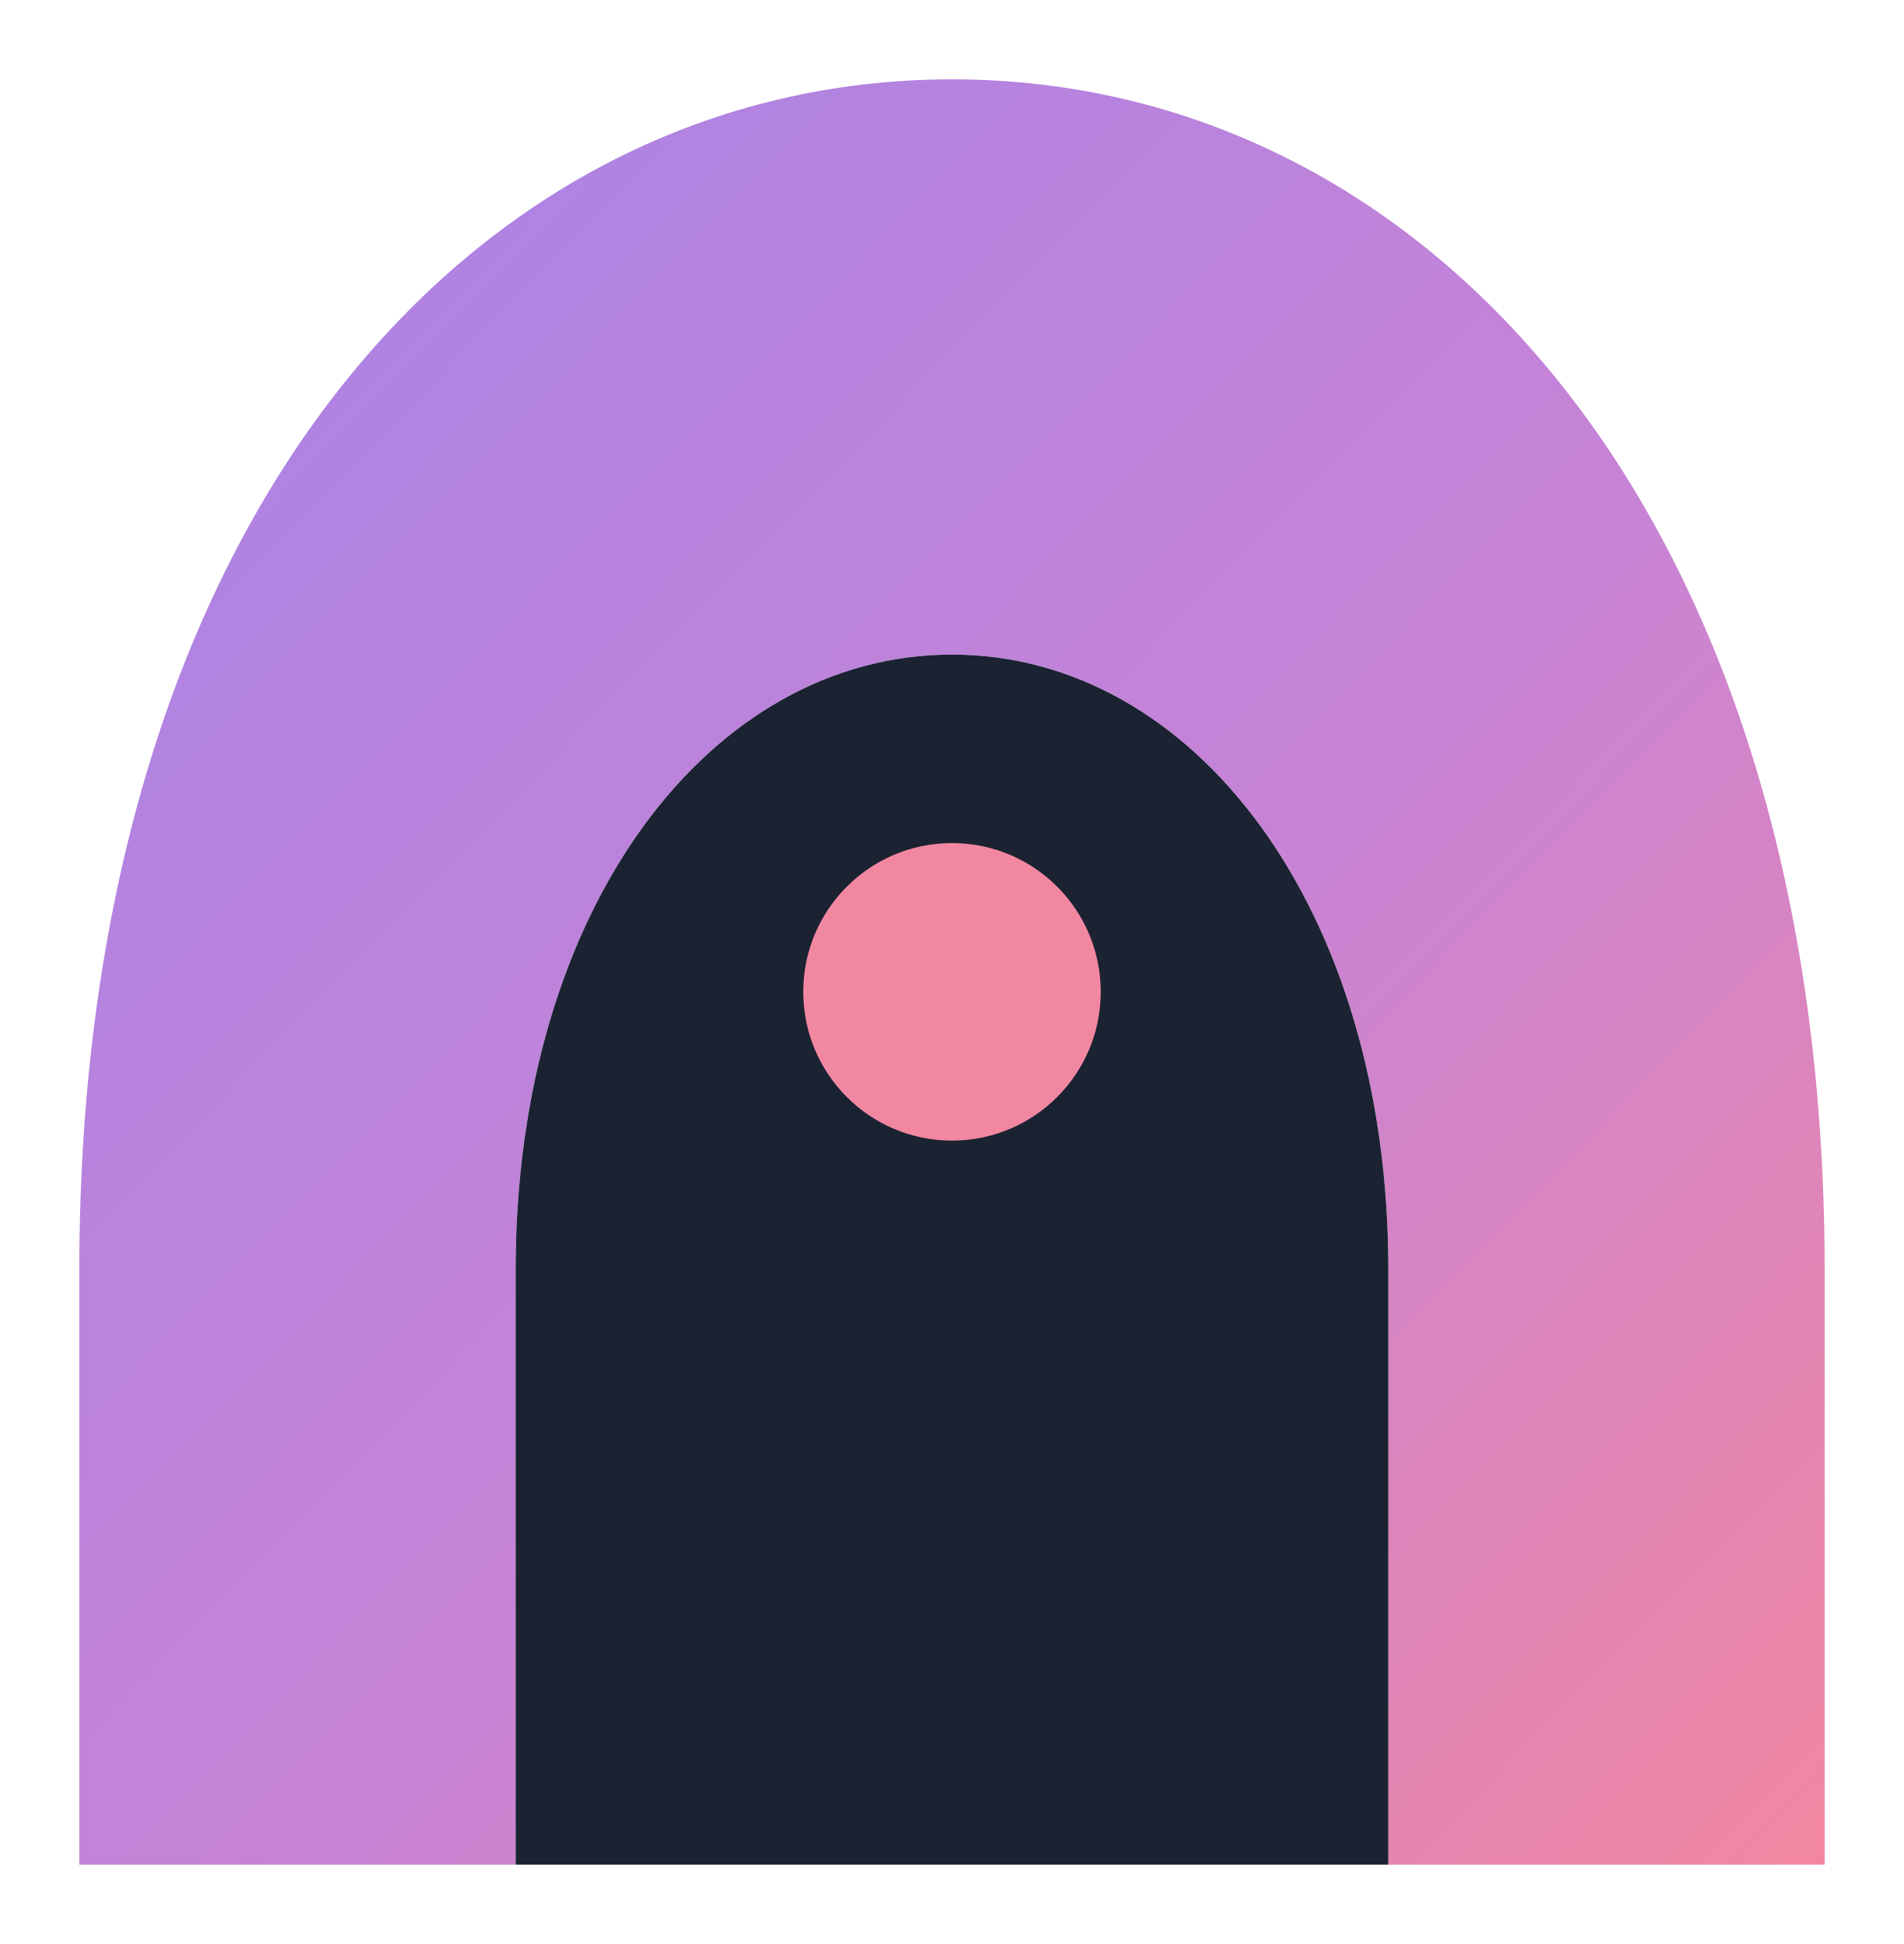
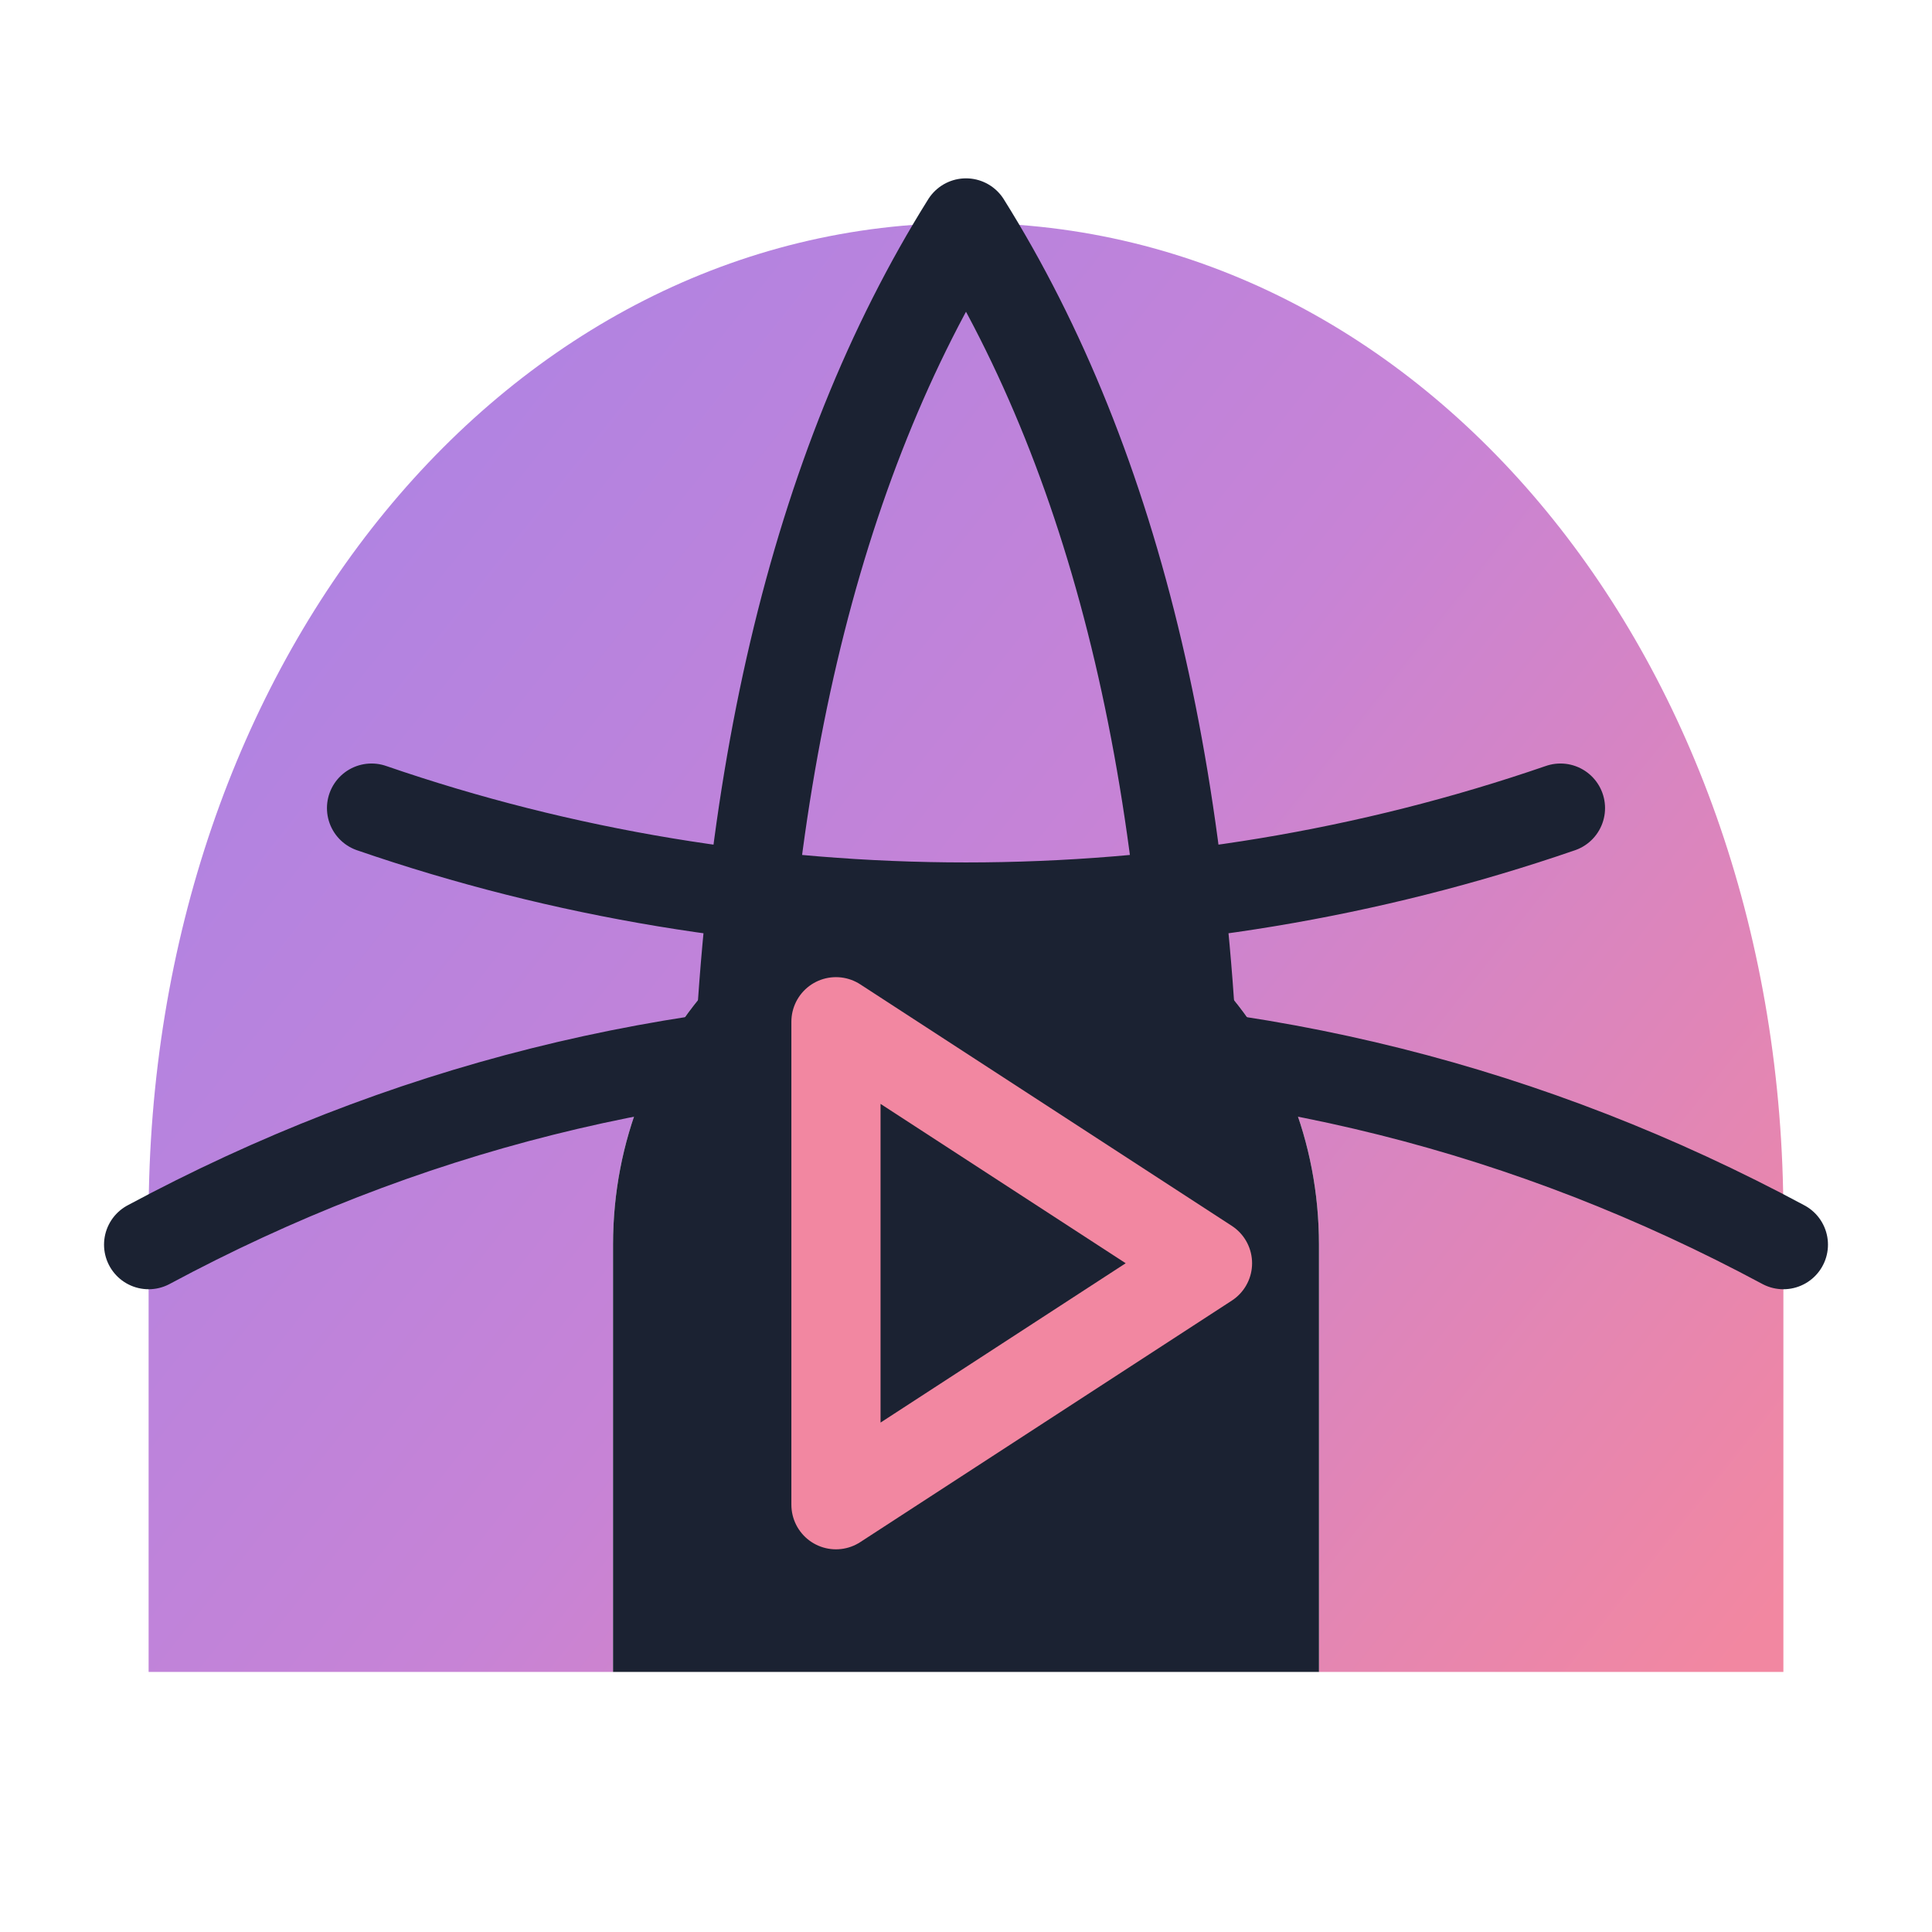
- <svg xmlns="http://www.w3.org/2000/svg" viewBox="16 8 96 98" role="img" aria-label="Igloo">
+ <svg xmlns="http://www.w3.org/2000/svg" viewBox="12 6 104 104" role="img" aria-label="Igloo">
  <defs>
-     <linearGradient id="igloo-mark-gradient" x1="20" y1="16" x2="108" y2="102" gradientUnits="userSpaceOnUse">
+     <linearGradient id="igloo-mark-gradient" x1="20" y1="22" x2="108" y2="92" gradientUnits="userSpaceOnUse">
      <stop offset="0" stop-color="#a883e6" />
-       <stop offset="0.55" stop-color="#c783d6" />
+       <stop offset="0.52" stop-color="#c783d6" />
      <stop offset="1" stop-color="#f287a1" />
    </linearGradient>
  </defs>
-   <path d="M20 102V72C20 34 40 12 64 12s44 22 44 60v30H86V72c0-18.2-9.8-31-22-31S42 53.8 42 72v30Z" fill="url(#igloo-mark-gradient)" />
-   <path d="M42 102V72c0-18.2 9.8-31 22-31s22 12.8 22 31v30Z" fill="#1b2232" />
-   <circle cx="64" cy="58" r="7.5" fill="#f287a1" />
+   <path d="M20 96V71.5C20 41.6 39.3 18 64 18s44 23.6 44 53.5V96H83V73c0-11.2-8.5-20.2-19-20.2S45 61.8 45 73v23Z" fill="url(#igloo-mark-gradient)" />
+   <path d="M45 96V73c0-11.2 8.5-20.2 19-20.2S83 61.8 83 73v23Z" fill="#1b2232" />
+   <path d="M20 73c13.6-7.3 28.2-11 44-11s30.4 3.7 44 11M32 49.5c20.6 7.1 43.4 7.1 64 0M64 18c-8.2 13.1-12.4 30.8-12.4 53M64 18c8.2 13.1 12.4 30.8 12.4 53" fill="none" stroke="#1b2232" stroke-width="4.8" stroke-linecap="round" />
+   <path d="M57 61v26l20-13Z" fill="none" stroke="#f287a1" stroke-width="4.8" stroke-linejoin="round" />
</svg>
